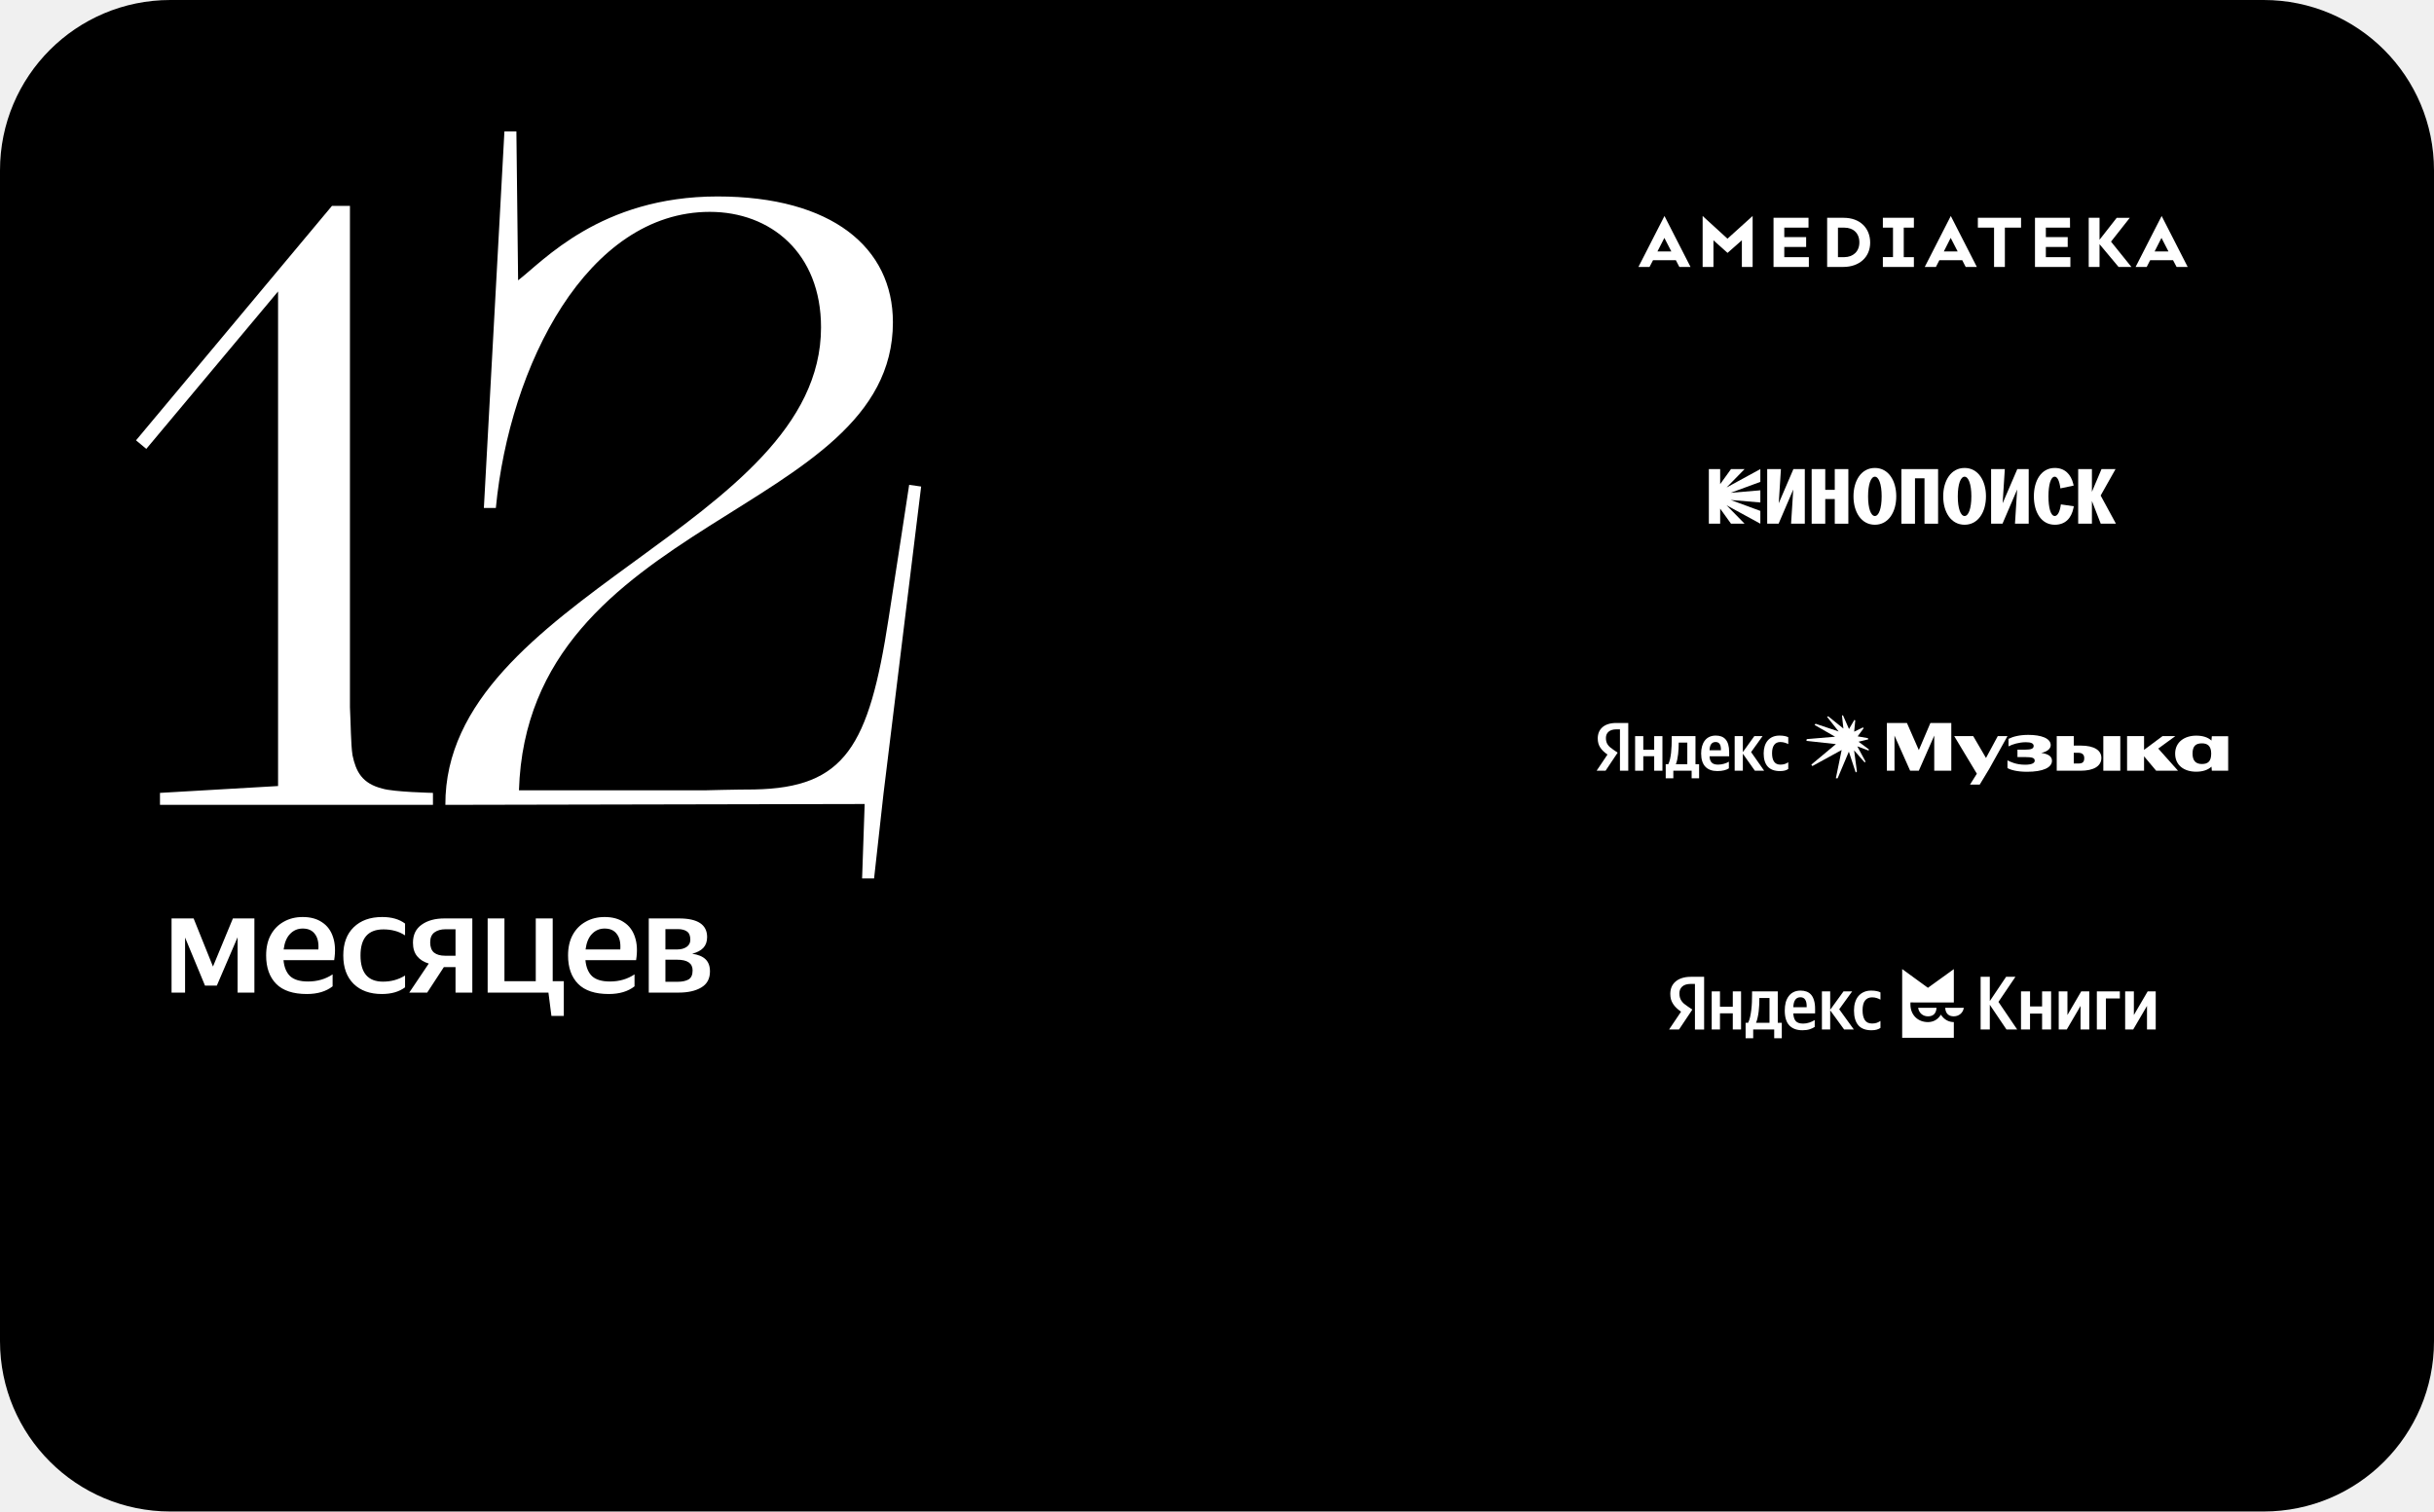
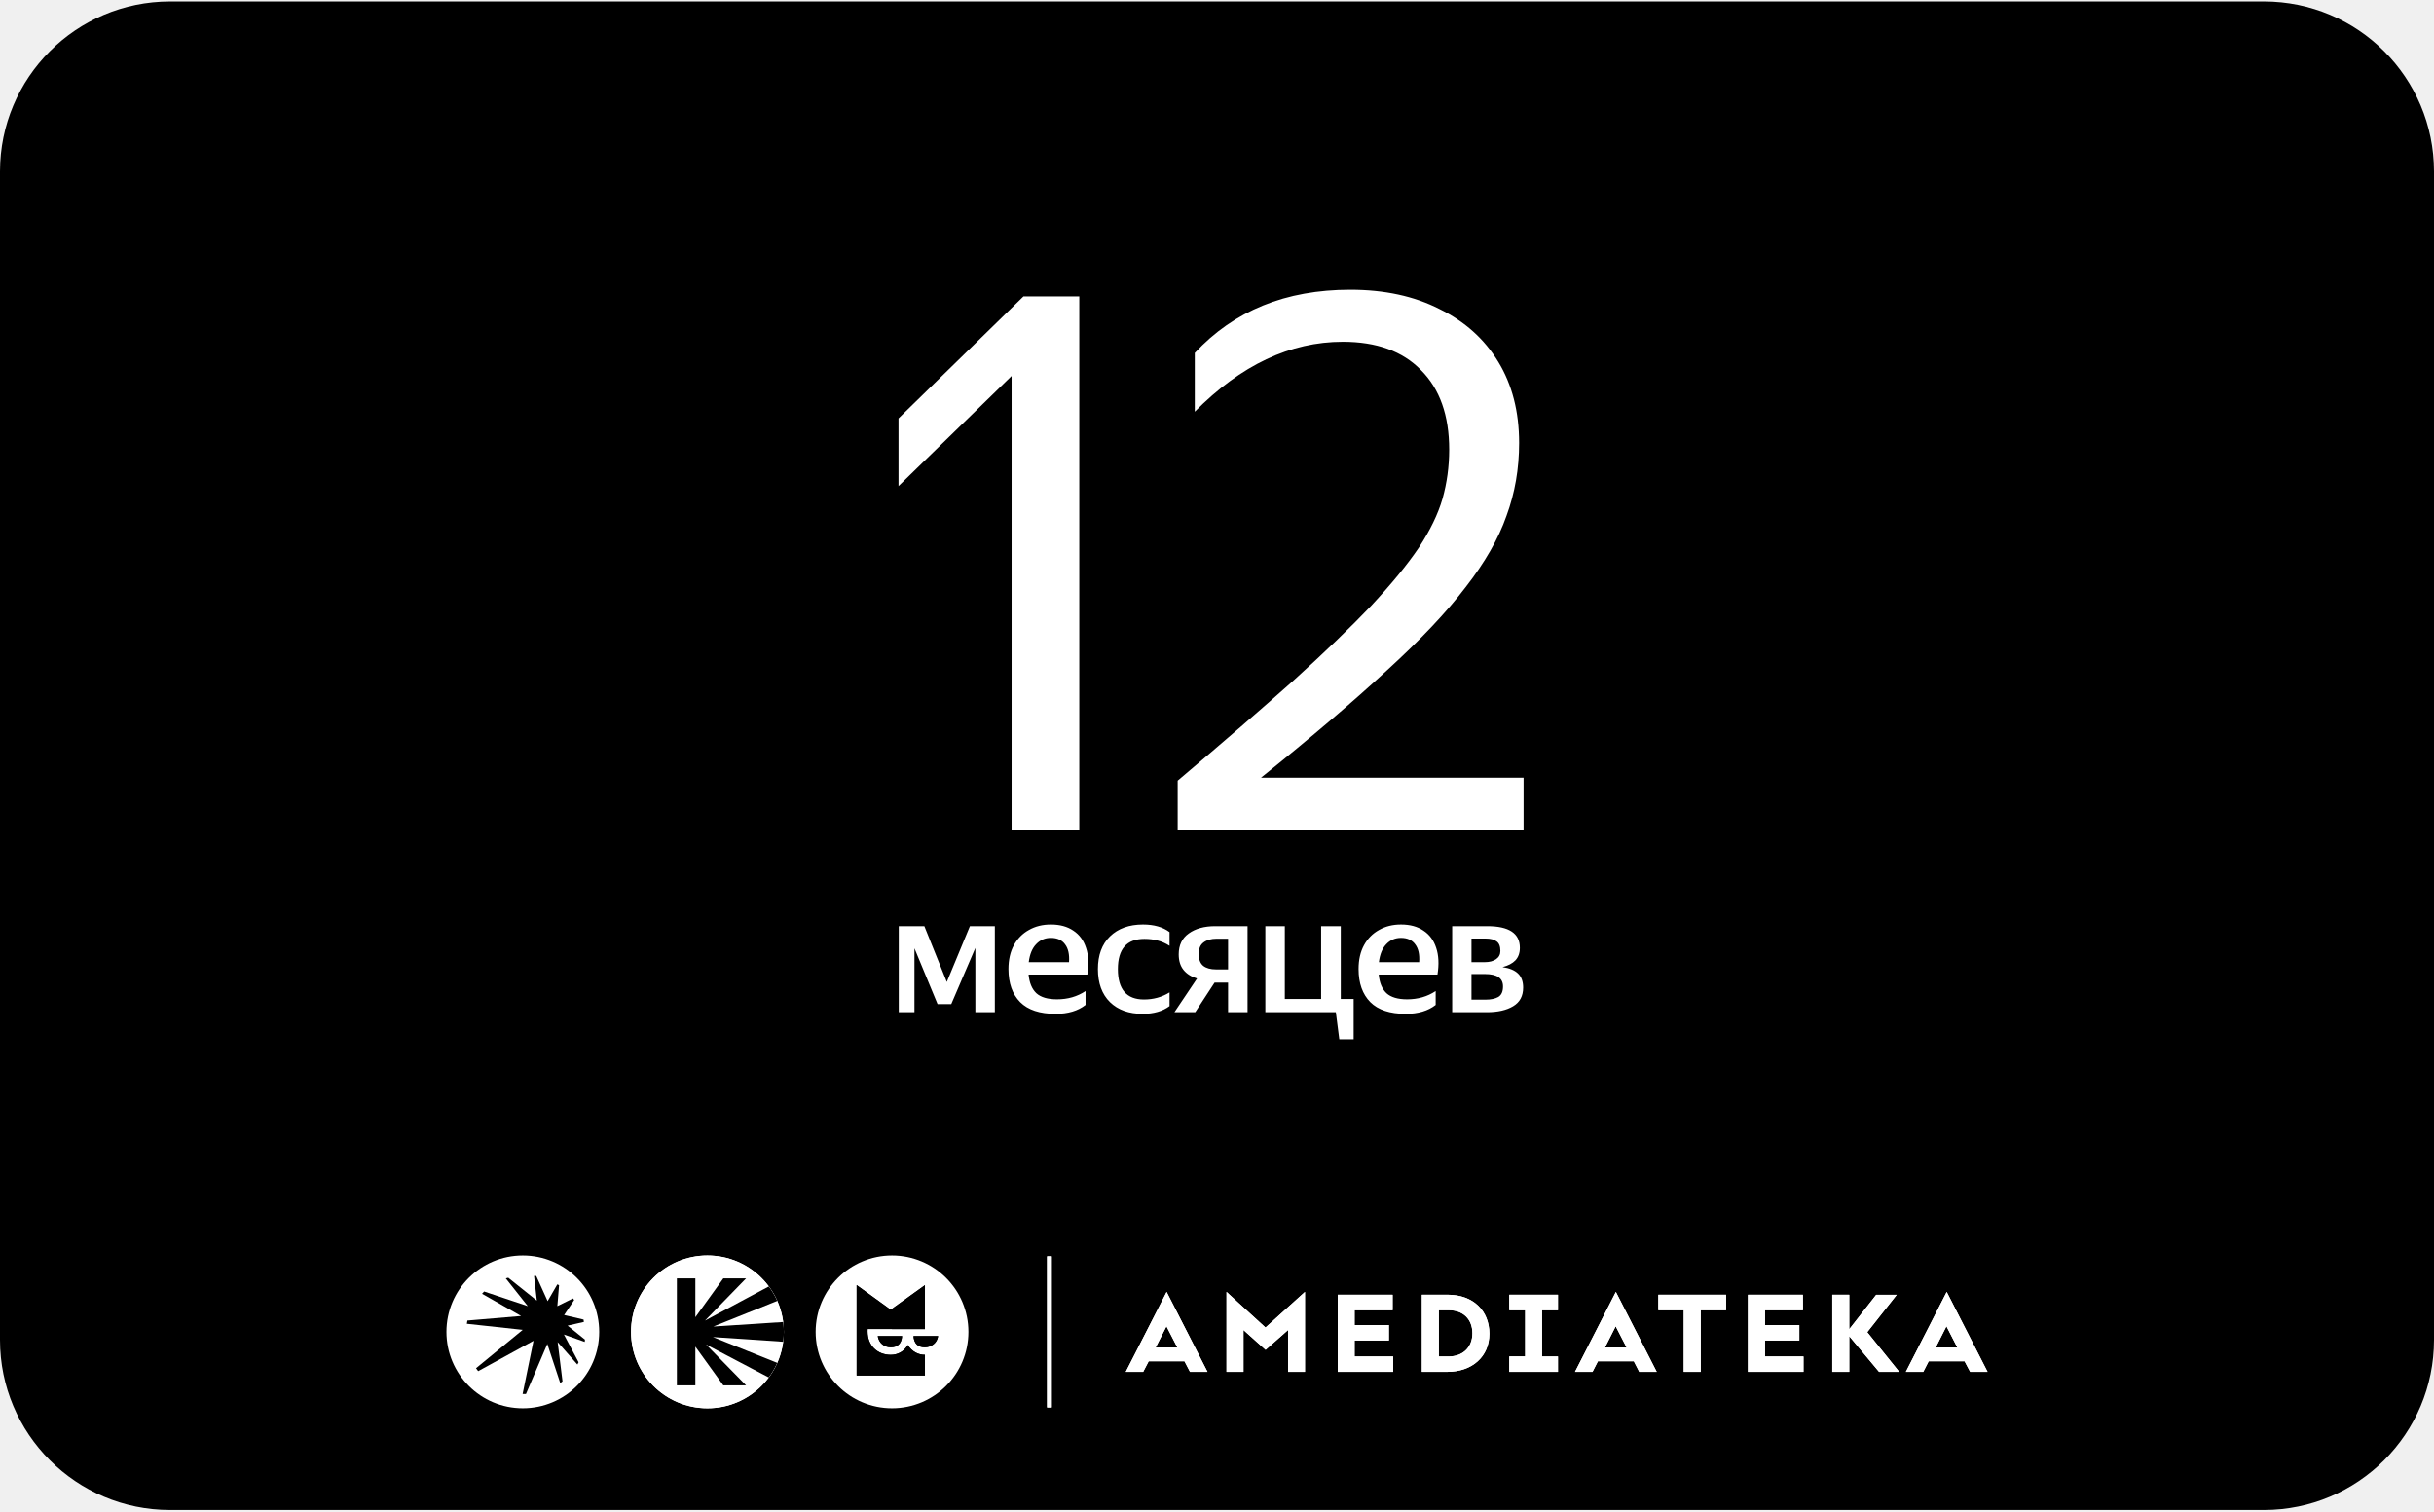
- <svg xmlns="http://www.w3.org/2000/svg" width="343" height="213" viewBox="0 0 343 213" fill="none">
-   <rect width="343" height="213" rx="24" fill="black" />
+ <svg xmlns="http://www.w3.org/2000/svg" width="343" height="213" viewBox="0 0 526 326" fill="none">
+   <rect width="526" height="326" rx="36.76" fill="black" />
  <defs>
-     <clipPath id="c-music">
-       <rect width="136.482" height="14.948" transform="translate(345.038 154.282)" />
+     <clipPath id="clip1_972_6262">
+       <rect width="320" height="385" fill="white" transform="translate(-5 -55)" />
    </clipPath>
-   </defs>
-   <g transform="translate(0 0.21) scale(0.652091)">
-     <g>
+     <clipPath id="clip2_972_6262">
+       <rect x="96.477" y="271" width="33.016" height="33.016" rx="16.508" fill="white" />
+     </clipPath>
+     <clipPath id="clip3_972_6262">
+       <rect x="136.371" y="271" width="33.016" height="33.016" rx="16.508" fill="white" />
+     </clipPath>
+     <clipPath id="clip4_972_6262">
+       <rect x="136.371" y="271" width="33.016" height="33.016" rx="16.508" fill="white" />
+     </clipPath>
+     <clipPath id="clip5_972_6262">
+       <rect x="176.266" y="271" width="33.016" height="33.016" rx="16.508" fill="white" />
+     </clipPath>
+     <mask id="m-services" maskUnits="userSpaceOnUse" x="90" y="265" width="350" height="45">
      <g>
-         <path d="M37.074 198.157H41.842L46.025 208.555L50.332 198.157H54.977V214.184H51.347V202.218L46.856 212.677H44.303L39.996 202.279V214.184H37.074V198.157ZM66.311 214.491C63.358 214.491 61.153 213.763 59.697 212.307C58.241 210.831 57.513 208.78 57.513 206.155C57.513 204.412 57.851 202.925 58.528 201.695C59.205 200.464 60.138 199.521 61.327 198.865C62.517 198.188 63.88 197.85 65.418 197.85C67.1 197.85 68.495 198.229 69.602 198.988C70.73 199.726 71.519 200.793 71.971 202.187C72.442 203.582 72.524 205.243 72.217 207.17H61.266C61.409 208.708 61.891 209.867 62.712 210.646C63.552 211.405 64.834 211.784 66.557 211.784C68.566 211.784 70.34 211.272 71.878 210.246V212.83C70.463 213.938 68.607 214.491 66.311 214.491ZM65.418 200.341C64.332 200.341 63.419 200.731 62.681 201.51C61.943 202.269 61.481 203.387 61.297 204.863H68.802C68.905 203.428 68.659 202.32 68.064 201.541C67.49 200.741 66.608 200.341 65.418 200.341ZM82.521 214.491C79.958 214.491 77.928 213.763 76.431 212.307C74.934 210.831 74.185 208.78 74.185 206.155C74.185 203.551 74.934 201.521 76.431 200.065C77.948 198.588 79.999 197.85 82.583 197.85C84.634 197.85 86.284 198.321 87.535 199.265V201.818C86.797 201.346 86.059 201.018 85.321 200.834C84.582 200.628 83.762 200.526 82.86 200.526C79.558 200.526 77.907 202.402 77.907 206.155C77.907 209.929 79.527 211.815 82.767 211.815C84.531 211.815 86.121 211.374 87.535 210.493V213.046C86.243 214.01 84.572 214.491 82.521 214.491ZM88.443 214.184L92.658 207.909C91.571 207.58 90.73 207.047 90.135 206.309C89.541 205.571 89.243 204.607 89.243 203.417C89.243 201.695 89.869 200.393 91.12 199.511C92.371 198.609 94.011 198.157 96.041 198.157H102.071V214.184H98.441V208.678H95.918L92.319 214.184H88.443ZM96.287 200.495C95.303 200.495 94.503 200.721 93.888 201.172C93.273 201.623 92.965 202.341 92.965 203.325C92.965 204.33 93.242 205.068 93.796 205.54C94.37 205.991 95.17 206.217 96.195 206.217H98.441V200.495H96.287ZM105.385 214.184V198.157H109.015V211.723H115.782V198.157H119.443V211.723H121.842V219.229H119.166L118.52 214.184H105.385ZM131.558 214.491C128.605 214.491 126.4 213.763 124.944 212.307C123.488 210.831 122.76 208.78 122.76 206.155C122.76 204.412 123.098 202.925 123.775 201.695C124.452 200.464 125.385 199.521 126.574 198.865C127.764 198.188 129.128 197.85 130.666 197.85C132.347 197.85 133.742 198.229 134.849 198.988C135.977 199.726 136.766 200.793 137.218 202.187C137.689 203.582 137.771 205.243 137.464 207.17H126.513C126.656 208.708 127.138 209.867 127.959 210.646C128.799 211.405 130.081 211.784 131.804 211.784C133.813 211.784 135.587 211.272 137.125 210.246V212.83C135.71 213.938 133.854 214.491 131.558 214.491ZM130.666 200.341C129.579 200.341 128.666 200.731 127.928 201.51C127.19 202.269 126.728 203.387 126.544 204.863H134.049C134.152 203.428 133.906 202.32 133.311 201.541C132.737 200.741 131.855 200.341 130.666 200.341ZM146.661 214.184H140.201V198.157H146.753C150.793 198.157 152.813 199.501 152.813 202.187C152.813 203.151 152.536 203.93 151.983 204.525C151.429 205.099 150.629 205.519 149.583 205.786C150.875 205.971 151.839 206.371 152.475 206.986C153.111 207.601 153.428 208.473 153.428 209.6C153.428 211.18 152.803 212.338 151.552 213.076C150.322 213.815 148.691 214.184 146.661 214.184ZM146.476 200.464H143.8V204.863H146.292C147.153 204.863 147.85 204.679 148.384 204.31C148.917 203.94 149.183 203.428 149.183 202.771C149.183 201.91 148.948 201.315 148.476 200.987C148.004 200.639 147.338 200.464 146.476 200.464ZM146.323 207.078H143.8V211.846H146.415C147.399 211.846 148.189 211.682 148.784 211.354C149.378 211.005 149.676 210.349 149.676 209.385C149.676 207.847 148.558 207.078 146.323 207.078Z" fill="white" />
        <g>
          <g>
-             <g>
-               <path fill-rule="evenodd" clip-rule="evenodd" d="M357.231 55.908H362.161L362.92 57.365H365.331L359.702 46.352L354.074 57.365H356.472L357.231 55.908ZM361.183 54.012H358.185L359.678 51.088L361.183 54.012ZM370.286 51.602L373.333 54.33L376.428 51.602V57.365H378.753V46.352L373.32 51.259L367.949 46.352V57.365H370.286V51.602ZM390.818 48.873H385.594V50.917H390.317V53.046H385.594V55.248H390.904V57.365H383.269V46.744H390.83V48.873H390.818ZM398.331 57.365C401.831 57.365 404.155 55.224 404.155 52.116C404.155 48.983 401.965 46.744 398.429 46.744H394.856V57.365H398.331ZM398.576 48.873C400.485 48.873 401.818 50.048 401.818 52.054C401.818 54.061 400.436 55.236 398.564 55.248H397.193V48.873H398.576ZM406.897 46.744H413.602V48.873H411.412V55.248H413.602V57.365H406.897V55.236H409.087V48.873H406.897V46.744ZM418.36 57.365L419.107 55.908H424.05L424.796 57.365H427.207L421.578 46.352L415.95 57.365H418.36ZM423.059 54.012H420.073L421.554 51.088L423.059 54.012ZM427.426 46.744H436.762V48.873H433.263V57.365H430.926V48.873H427.426V46.744ZM442.12 48.873H447.345L447.332 46.744H439.771V57.365H447.418V55.248H442.12V53.046H446.843V50.917H442.12V48.873ZM453.72 52.446V57.365H451.383V46.744H453.72V51.492L457.427 46.756H460.253L456.203 51.895L460.608 57.365H457.831L453.72 52.446ZM464.66 55.908H469.603L470.374 57.365H472.772L467.144 46.352L461.515 57.365H463.914L464.66 55.908ZM468.612 54.012H465.627L467.107 51.088L468.612 54.012Z" fill="white" />
-             </g>
-           </g>
-           <g>
-             <g>
+             <g clip-path="url(#clip2_972_6262)">
              <g>
-                 <path d="M369.292 101.05H371.737V104.303L374.081 101.05H377.015L373.12 105.029L380.42 101.05V103.815L374.013 106.175L380.42 105.636V108.266L374.013 107.727L380.42 110.087V112.852L373.12 108.873L377.015 112.852H374.081L371.737 109.598V112.852H369.292V101.05Z" fill="white" />
-                 <path d="M381.9 101.05H384.868L384.396 108.436L387.565 101.05H390.028V112.852H387.06L387.533 105.466L384.363 112.852H381.9V101.05Z" fill="white" />
-                 <path d="M391.51 101.05H394.445V105.536H396.503V101.05H399.438V112.852H396.503V107.524H394.445V112.852H391.51V101.05Z" fill="white" />
-                 <path d="M400.549 106.942C400.549 103.57 402.218 100.805 405.169 100.805C408.12 100.805 409.79 103.57 409.79 106.942C409.79 110.314 408.12 113.079 405.169 113.079C402.218 113.079 400.549 110.314 400.549 106.942ZM405.169 111.191C406.013 111.191 406.636 109.589 406.636 106.942C406.636 104.296 406.013 102.694 405.169 102.694C404.325 102.694 403.702 104.296 403.702 106.942C403.702 109.589 404.325 111.191 405.169 111.191Z" fill="white" />
-                 <path d="M410.905 101.05H418.83V112.852H415.896V103.041H413.838V112.854H410.903V101.05H410.905Z" fill="white" />
-                 <path d="M419.937 106.942C419.937 103.57 421.606 100.805 424.557 100.805C427.508 100.805 429.178 103.57 429.178 106.942C429.178 110.314 427.508 113.079 424.557 113.079C421.606 113.079 419.937 110.314 419.937 106.942ZM424.555 111.191C425.399 111.191 426.022 109.589 426.022 106.942C426.022 104.296 425.399 102.694 424.555 102.694C423.711 102.694 423.088 104.296 423.088 106.942C423.088 109.589 423.713 111.191 424.555 111.191Z" fill="white" />
-                 <path d="M430.286 101.05H433.253L432.781 108.436L435.951 101.05H438.414V112.852H435.446L435.918 105.466L432.749 112.852H430.286V101.05Z" fill="white" />
-                 <path d="M445.364 108.679L448.163 109.084L448.08 109.489C447.624 111.681 446.326 113.079 444.05 113.079C441.099 113.079 439.531 110.314 439.531 106.942C439.531 103.57 441.099 100.805 444.05 100.805C446.242 100.805 447.556 102.205 448.045 104.261L448.129 104.615L445.261 105.222C445.059 103.587 444.603 102.692 444.048 102.692C443.155 102.692 442.682 104.496 442.682 106.94C442.682 109.384 443.155 111.189 444.048 111.189C444.671 111.191 445.161 110.23 445.364 108.679Z" fill="white" />
-                 <path d="M449.107 101.05H452.074V105.957L454.148 101.05H457.183L453.963 106.766L457.267 112.852H453.979L452.074 107.945V112.852H449.107V101.05Z" fill="white" />
+                 <path d="M112.985 304.016C122.102 304.016 129.493 296.625 129.493 287.508C129.493 278.391 122.102 271 112.985 271C103.868 271 96.477 278.391 96.477 287.508C96.477 296.625 103.868 304.016 112.985 304.016Z" fill="white" />
+                 <g>
+                   <path d="M126.178 285.36L126.108 284.846L121.912 283.862L124.08 280.63L123.823 280.28L120.443 281.941L120.817 277.422L120.443 277.236L118.345 280.864L115.875 275.409H115.41L116.014 280.748L109.837 275.807L109.302 275.948L114.057 281.941L104.617 278.781L104.174 279.273L112.611 284.072L101.004 285.056L100.887 285.758L112.961 287.07L102.869 295.36L103.335 295.992L115.292 289.435L112.938 300.933H113.66L118.276 290.115L121.073 298.568L121.562 298.193L120.513 289.717L124.778 294.563L125.036 294.072L121.866 288.077L126.364 289.67L126.411 289.177L122.659 286.157L126.178 285.36Z" fill="black" />
+                 </g>
              </g>
            </g>
          </g>
          <g>
-             <g clip-path="url(#c-music)">
-               <path d="M403.732 159.461L403.674 159.198L401.45 158.807L402.746 157.05L402.596 156.878L400.694 157.797L400.935 155.362L400.74 155.247L399.582 157.223L398.288 154.282H398.058L398.368 157.119L395.101 154.489L394.827 154.57L397.337 157.751L392.362 156.086L392.133 156.338L396.579 158.887L390.448 159.405L390.38 159.784L396.751 160.484L391.433 164.917L391.663 165.227L397.989 161.759L396.74 167.868H397.118L399.548 162.115L401.026 166.616L401.291 166.41L400.683 161.839L402.987 164.469L403.135 164.228L401.37 160.966L403.834 161.885L403.858 161.61L401.645 159.967L403.732 159.461Z" fill="white" />
+             <g clip-path="url(#clip3_972_6262)">
              <g>
-                 <path d="M357.48 161.711H355.124V158.761H353.357V166.235H355.124V163.103H357.48V166.235H359.26V158.761H357.48V161.711Z" fill="white" />
-                 <path d="M345.28 159.26C345.28 160.833 346.035 161.779 347.38 162.744L345.038 166.235H346.97L349.583 162.331L348.677 161.711C347.574 160.97 347.047 160.38 347.047 159.154C347.047 158.049 347.817 157.293 349.296 157.293H350.081V166.235H351.878V155.916H349.282C346.653 155.916 345.28 157.263 345.28 159.26Z" fill="white" />
-                 <path d="M384.746 160.032C385.426 160.032 386.09 160.274 386.453 160.485V159.002C386.076 158.79 385.427 158.639 384.566 158.639C382.301 158.639 381.139 160.243 381.139 162.498C381.139 164.949 382.271 166.31 384.641 166.31C385.442 166.31 386.015 166.174 386.453 165.857V164.404C386.001 164.722 385.472 164.919 384.731 164.919C383.478 164.919 382.95 163.966 382.95 162.453C382.95 160.849 383.599 160.032 384.746 160.032Z" fill="white" />
-                 <path d="M366.403 158.761H361.269V159.396C361.269 161.227 361.149 163.573 360.53 164.828H359.971V167.869H361.616V166.236H365.572V167.869H367.187V164.828H366.402V158.761H366.403ZM364.636 164.828H362.16C362.643 163.693 362.779 161.666 362.779 160.365V160.152H364.636V164.827V164.828Z" fill="white" />
-                 <path d="M370.781 158.639C368.652 158.639 367.626 160.273 367.626 162.513C367.626 165.069 368.894 166.31 371.143 166.31C372.276 166.31 373.106 166.068 373.619 165.72V164.282C373.076 164.63 372.155 164.918 371.294 164.918C369.998 164.918 369.504 164.326 369.443 163.117H373.68V162.194C373.68 159.608 372.547 158.639 370.781 158.639V158.639ZM371.899 161.816H369.441C369.483 160.644 369.906 160.031 370.751 160.031C371.642 160.031 371.899 160.742 371.899 161.665V161.815V161.816Z" fill="white" />
-                 <path d="M380.897 158.761H379.115L376.639 162.21V158.761H374.872V166.235H376.639V162.558L379.236 166.235H381.244L378.421 162.21L380.897 158.761Z" fill="white" />
-               </g>
-               <g>
-                 <path d="M441.123 162.386C442.506 162.108 443.17 161.426 443.17 160.712C443.17 159.215 441.086 158.489 438.338 158.489C436.451 158.489 435.032 158.852 434.05 159.351V160.97C434.911 160.516 436.33 160.077 437.81 160.077C438.866 160.077 439.485 160.304 439.485 160.879C439.485 161.454 438.956 161.681 437.703 161.681H435.982V163.285H437.688C439.304 163.285 439.712 163.512 439.712 164.087C439.712 164.572 439.093 164.935 437.643 164.935C435.666 164.935 434.518 164.329 433.824 163.997V165.661C434.428 166.023 435.832 166.463 438.051 166.463C441.524 166.463 443.442 165.555 443.442 164.072C443.442 163.124 442.608 162.599 441.123 162.387V162.386Z" fill="white" />
-                 <path d="M414.67 161.78L412.097 155.916H407.764V166.235H409.41V158.645L412.792 166.235H414.664L418.001 158.643V166.235H421.685V155.916H417.171L414.67 161.78Z" fill="white" />
-                 <path d="M431.725 158.761L429.183 163.482L426.426 158.761H422.319L427.208 166.881L425.731 169.23H427.83L429.898 165.81L433.824 158.761H431.725Z" fill="white" />
-                 <path d="M458.208 158.761H454.539V166.235H458.208V158.761Z" fill="white" />
-                 <path d="M449.662 160.803H448.153V158.76H444.469V166.235H449.647C452.41 166.235 454.117 165.266 454.117 163.466C454.117 161.847 452.607 160.803 449.662 160.803ZM449.149 164.676H448.153V162.361H449.149C449.949 162.361 450.417 162.739 450.417 163.511C450.417 164.404 450.01 164.676 449.149 164.676Z" fill="white" />
-                 <path d="M477.987 158.776L477.905 159.716C477.157 159.022 476.043 158.655 474.62 158.655C472.113 158.655 470.06 160.017 470.06 162.544C470.06 165.071 472.007 166.448 474.605 166.448C476.002 166.448 477.143 166.075 477.912 165.353L477.987 166.237H481.52V158.776H477.987ZM475.843 164.783C474.59 164.783 473.819 164.15 473.819 162.529C473.819 160.808 474.62 160.32 475.843 160.32C476.96 160.32 477.851 160.792 477.851 162.529C477.851 164.266 477.097 164.783 475.843 164.783Z" fill="white" />
-                 <path d="M470.09 158.761H467.327L463.341 161.726V158.761H459.672V166.235H463.341V163.118L465.954 166.235H470.679L466.409 161.447L470.09 158.761Z" fill="white" />
+                 <g clip-path="url(#clip4_972_6262)">
+                   <rect x="136.371" y="271" width="33.016" height="33.016" rx="16.508" fill="white" />
+                   <circle cx="152.879" cy="287.508" r="16.508" fill="white" />
+                   <path d="M169.387 275.952L152.357 285.068L161.232 275.952H156.312L150.27 284.339V275.952H146.275V299.064H150.27V290.691L156.312 299.064H161.232L152.587 290.235L169.387 299.064V294.772L154.065 288.625L169.387 289.654V285.362L154.162 286.352L169.387 280.245V275.952Z" fill="black" />
+                 </g>
              </g>
            </g>
          </g>
          <g>
-             <g>
-               <path d="M385.055 224.045H383.415V222.16H378.875V224.045H377.235V220.717H377.776C377.951 220.368 378.094 219.953 378.203 219.471C378.312 218.98 378.4 218.46 378.466 217.914C378.533 217.368 378.576 216.81 378.597 216.243C378.618 215.676 378.63 215.135 378.63 214.62V213.915H384.186V220.717H385.055V224.045ZM366.286 212.308H365.4C364.582 212.308 363.965 212.493 363.549 212.866C363.134 213.238 362.927 213.73 362.927 214.342C362.927 214.691 362.965 214.997 363.041 215.26C363.117 215.512 363.226 215.747 363.369 215.965C363.521 216.184 363.708 216.393 363.927 216.587C364.157 216.772 364.423 216.969 364.729 217.178L365.728 217.85L362.842 222.16H360.696L363.286 218.308C362.913 218.044 362.581 217.779 362.287 217.506C362.002 217.233 361.762 216.943 361.565 216.637C361.368 216.331 361.216 216.003 361.107 215.654C361.01 215.294 360.96 214.895 360.96 214.458C360.96 213.912 361.052 213.414 361.237 212.968C361.434 212.51 361.719 212.12 362.09 211.805C362.462 211.477 362.92 211.226 363.466 211.05C364.024 210.865 364.662 210.772 365.384 210.772H368.27V222.165H366.286V212.308ZM387.547 218.683C387.58 219.426 387.754 219.979 388.072 220.34C388.39 220.7 388.924 220.881 389.679 220.881C390.137 220.881 390.59 220.805 391.039 220.651C391.497 220.487 391.874 220.306 392.171 220.109V221.6C391.886 221.797 391.525 221.965 391.088 222.108C390.652 222.25 390.127 222.321 389.515 222.321C388.29 222.321 387.345 221.973 386.679 221.272C386.023 220.572 385.696 219.502 385.696 218.059C385.696 217.437 385.762 216.862 385.893 216.338C386.035 215.813 386.249 215.36 386.531 214.978C386.816 214.584 387.17 214.285 387.597 214.076C388.034 213.858 388.542 213.749 389.121 213.749C389.591 213.749 390.018 213.82 390.4 213.962C390.794 214.105 391.126 214.335 391.399 214.65C391.672 214.968 391.881 215.377 392.021 215.88C392.175 216.371 392.251 216.979 392.251 217.7V218.683H387.547ZM376.252 213.915V222.16H374.465V218.669H371.695V222.16H369.908V213.915H371.695V217.226H374.465V213.915H376.252ZM395.513 218.011V222.158H393.725V213.915H395.513V217.897L398.399 213.915H400.267L397.464 217.783L400.627 222.16H398.529L395.513 218.014V218.011ZM404.446 222.324C403.157 222.324 402.201 221.958 401.577 221.225C400.964 220.494 400.658 219.433 400.658 218.044C400.658 217.423 400.734 216.848 400.888 216.324C401.052 215.787 401.287 215.334 401.593 214.964C401.911 214.582 402.298 214.287 402.756 214.078C403.214 213.86 403.751 213.751 404.363 213.751C404.833 213.751 405.237 213.789 405.576 213.865C405.915 213.931 406.181 214.024 406.378 214.143V215.716C406.193 215.595 405.937 215.481 405.607 215.372C405.279 215.263 404.935 215.208 404.574 215.208C403.907 215.208 403.395 215.443 403.034 215.913C402.685 216.371 402.51 217.067 402.51 217.995C402.51 218.923 402.669 219.58 402.984 220.093C403.3 220.605 403.827 220.864 404.558 220.864C404.952 220.864 405.291 220.814 405.574 220.717C405.868 220.608 406.136 220.47 406.376 220.306V221.814C406.146 221.977 405.873 222.103 405.557 222.191C405.251 222.279 404.878 222.321 404.442 222.321L404.446 222.324ZM382.399 215.355H380.204V215.699C380.204 216.06 380.192 216.464 380.171 216.912C380.149 217.361 380.111 217.814 380.057 218.272C380.002 218.73 379.926 219.174 379.826 219.599C379.739 220.026 379.625 220.397 379.482 220.715H382.399V215.355ZM389.088 215.192C388.584 215.192 388.207 215.377 387.955 215.749C387.704 216.11 387.569 216.639 387.545 217.34H390.431V217.126C390.431 216.853 390.41 216.601 390.365 216.371C390.322 216.131 390.243 215.923 390.134 215.749C390.037 215.574 389.899 215.438 389.724 215.339C389.56 215.241 389.346 215.192 389.085 215.192H389.088ZM419.43 218.951C418.765 220.067 417.731 220.558 416.643 220.558C414.472 220.558 412.853 219.029 412.853 216.737V216.623C412.853 216.516 412.858 216.416 412.865 216.312L422.233 216.326V209.108L416.636 213.148L411.071 209.097V223.952H422.233V220.558C421.153 220.553 420.168 220.062 419.43 218.951ZM416.643 219.314C417.738 219.314 418.407 218.749 418.497 217.475H414.522C414.695 218.621 415.58 219.314 416.646 219.314H416.643ZM420.365 217.472H424.39C424.217 218.619 423.282 219.312 422.216 219.312C421.151 219.312 420.453 218.747 420.365 217.472ZM461.141 213.915V219.029L464.125 213.915H465.862V222.16H463.977V217.062L460.994 222.16H459.257V213.915H461.141ZM458.108 213.915V215.455H455.091V222.16H453.14V213.915H458.108ZM446.784 213.915V219.029L449.767 213.915H451.505V222.16H449.62V217.062L446.637 222.16H444.899V213.915H446.784ZM443.257 213.915V222.16H441.306V218.719H438.7V222.16H436.749V213.915H438.7V217.176H441.306V213.915H443.257ZM430.008 216.815V222.16H428.024V210.767H430.008V216.013L433.533 210.767H435.548L431.876 216.193L435.925 222.16H433.614L430.008 216.815Z" fill="white" />
+             <g clip-path="url(#clip5_972_6262)">
+               <path fill-rule="evenodd" clip-rule="evenodd" d="M192.774 304.016C201.891 304.016 209.282 296.625 209.282 287.508C209.282 278.391 201.891 271 192.774 271C183.657 271 176.266 278.391 176.266 287.508C176.266 296.625 183.657 304.016 192.774 304.016ZM196.178 290.356C195.298 291.824 193.932 292.471 192.496 292.471C189.624 292.471 187.485 290.461 187.485 287.447V287.298C187.485 287.156 187.491 287.025 187.5 286.888L199.882 286.908V277.415L192.485 282.727L185.127 277.399V296.933H199.882V292.47C198.454 292.465 197.153 291.818 196.178 290.356ZM192.496 290.833C193.943 290.833 194.828 290.09 194.945 288.414H189.689C189.919 289.923 191.09 290.833 192.496 290.833ZM202.733 288.414H197.413C197.529 290.09 198.415 290.833 199.861 290.833C201.267 290.833 202.502 289.923 202.733 288.414Z" fill="white" />
+               <g>
+                 <path d="M196.178 290.356C195.298 291.824 193.932 292.471 192.495 292.471C189.623 292.471 187.484 290.461 187.484 287.447V287.298C187.484 287.156 187.49 287.025 187.499 286.888L199.882 286.908V277.415L192.485 282.727L185.127 277.399V296.933H199.882V292.47C198.453 292.465 197.153 291.818 196.178 290.356Z" fill="black" />
+                 <path d="M192.496 290.833C193.942 290.833 194.828 290.09 194.945 288.414H189.688C189.918 289.923 191.089 290.833 192.496 290.833Z" fill="black" />
+                 <path d="M202.732 288.414H197.413C197.529 290.09 198.414 290.833 199.86 290.833C201.267 290.833 202.502 289.923 202.732 288.414Z" fill="black" />
+               </g>
            </g>
          </g>
        </g>
-         <g>
-           <path d="M186.859 173.429L96.246 173.614C96.061 128.677 177.428 113.329 177.428 70.426C177.428 54.338 166.517 45.462 153.388 45.462C126.944 45.462 110.116 78.563 107.157 109.445H104.568L109.006 28.079H111.595L111.965 60.255C117.328 56.187 129.718 42.133 155.052 42.133C179.832 42.133 192.962 53.228 192.962 69.317C192.962 111.11 113.999 111.294 112.15 170.47H152.278C152.278 170.47 159.12 170.285 163.004 170.285C182.606 169.915 187.784 161.039 192.037 133.3C193.516 123.869 196.475 104.452 196.475 104.452L199.064 104.822L190.927 171.21L188.893 189.517H186.304L186.859 173.429Z" fill="white" />
-           <path d="M29.395 94.836L71.742 44.167H75.626V152.532C75.81 156.046 75.81 160.484 76.18 162.888C76.92 166.402 78.214 168.991 82.653 170.1C85.057 170.84 93.563 171.025 93.563 171.025V173.614H34.572V171.025L60.092 169.545V62.659L31.614 96.685L29.395 94.836Z" fill="white" />
-         </g>
+         <line x1="226.783" y1="271.181" x2="226.783" y2="303.836" stroke="white" />
+         <path d="M260.945 296.147H257.163L255.973 293.862H248.236L247.046 296.147H243.283L252.114 278.869L260.945 296.147ZM282.006 296.147H278.358V287.105L273.502 291.386L268.722 287.105V296.147H265.055V278.869L273.482 286.567L282.006 278.869V296.147ZM300.954 282.824H292.737V286.03H300.147V289.371H292.737V292.826H301.069V296.147H289.09V279.483H300.954V282.824ZM312.876 279.483C318.424 279.483 321.86 282.997 321.86 287.912C321.86 292.788 318.213 296.147 312.723 296.147H307.271V279.483H312.876ZM336.681 282.824H333.245V292.826H336.681V296.147H326.161V292.807H329.597V282.824H326.161V279.483H336.681V282.824ZM358.028 296.147H354.246L353.075 293.862H345.318L344.147 296.147H340.366L349.197 278.869L358.028 296.147ZM373.022 282.824H367.532V296.147H363.865V282.824H358.375V279.483H373.022V282.824ZM389.608 279.483L389.628 282.824H381.431V286.03H388.841V289.371H381.431V292.826H389.743V296.147H377.744V279.483H389.608ZM399.631 286.932L405.447 279.503H409.882L403.527 287.566L410.438 296.147H406.081L399.631 288.43V296.147H395.964V279.483H399.631V286.932ZM429.524 296.147H425.761L424.552 293.862H416.796L415.625 296.147H411.862L420.693 278.869L429.524 296.147ZM310.938 282.824V292.826H313.087C316.024 292.807 318.193 290.964 318.193 287.815C318.193 284.667 316.101 282.824 313.106 282.824H310.938ZM249.733 290.887H254.438L252.076 286.299L249.733 290.887ZM346.836 290.887H351.52L349.158 286.299L346.836 290.887ZM418.312 290.887H422.997L420.636 286.299L418.312 290.887Z" fill="white" />
      </g>
-     </g>
+       <line x1="226.783" y1="271.181" x2="226.783" y2="303.836" stroke="white" />
+       <path d="M260.945 296.147H257.163L255.973 293.862H248.236L247.046 296.147H243.283L252.114 278.869L260.945 296.147ZM282.006 296.147H278.358V287.105L273.502 291.386L268.722 287.105V296.147H265.055V278.869L273.482 286.567L282.006 278.869V296.147ZM300.954 282.824H292.737V286.03H300.147V289.371H292.737V292.826H301.069V296.147H289.09V279.483H300.954V282.824ZM312.876 279.483C318.424 279.483 321.86 282.997 321.86 287.912C321.86 292.788 318.213 296.147 312.723 296.147H307.271V279.483H312.876ZM336.681 282.824H333.245V292.826H336.681V296.147H326.161V292.807H329.597V282.824H326.161V279.483H336.681V282.824ZM358.028 296.147H354.246L353.075 293.862H345.318L344.147 296.147H340.366L349.197 278.869L358.028 296.147ZM373.022 282.824H367.532V296.147H363.865V282.824H358.375V279.483H373.022V282.824ZM389.608 279.483L389.628 282.824H381.431V286.03H388.841V289.371H381.431V292.826H389.743V296.147H377.744V279.483H389.608ZM399.631 286.932L405.447 279.503H409.882L403.527 287.566L410.438 296.147H406.081L399.631 288.43V296.147H395.964V279.483H399.631V286.932ZM429.524 296.147H425.761L424.552 293.862H416.796L415.625 296.147H411.862L420.693 278.869L429.524 296.147ZM310.938 282.824V292.826H313.087C316.024 292.807 318.193 290.964 318.193 287.815C318.193 284.667 316.101 282.824 313.106 282.824H310.938ZM249.733 290.887H254.438L252.076 286.299L249.733 290.887ZM346.836 290.887H351.52L349.158 286.299L346.836 290.887ZM418.312 290.887H422.997L420.636 286.299L418.312 290.887Z" fill="white" />
+     </mask>
+   </defs>
+   <g>
+     <path d="M194.229 199.833H199.758L204.61 211.89L209.604 199.833H214.99V218.418H210.781V204.541L205.573 216.67H202.612L197.618 204.613V218.418H194.229V199.833ZM228.134 218.775C224.709 218.775 222.153 217.931 220.464 216.242C218.776 214.53 217.932 212.152 217.932 209.108C217.932 207.086 218.324 205.362 219.109 203.935C219.894 202.508 220.976 201.414 222.355 200.653C223.734 199.868 225.316 199.476 227.099 199.476C229.05 199.476 230.667 199.916 231.951 200.796C233.259 201.652 234.175 202.889 234.698 204.506C235.245 206.123 235.34 208.049 234.983 210.285H222.284C222.45 212.068 223.009 213.412 223.96 214.316C224.935 215.196 226.422 215.636 228.419 215.636C230.75 215.636 232.807 215.041 234.591 213.852V216.848C232.95 218.133 230.798 218.775 228.134 218.775ZM227.099 202.365C225.839 202.365 224.781 202.817 223.925 203.721C223.068 204.601 222.533 205.897 222.319 207.609H231.023C231.142 205.945 230.857 204.66 230.167 203.757C229.501 202.829 228.479 202.365 227.099 202.365ZM246.933 218.775C243.96 218.775 241.606 217.931 239.87 216.242C238.134 214.53 237.266 212.152 237.266 209.108C237.266 206.087 238.134 203.733 239.87 202.044C241.63 200.332 244.008 199.476 247.004 199.476C249.383 199.476 251.297 200.023 252.748 201.117V204.078C251.892 203.531 251.035 203.15 250.179 202.936C249.323 202.698 248.372 202.579 247.325 202.579C243.497 202.579 241.582 204.756 241.582 209.108C241.582 213.483 243.461 215.671 247.218 215.671C249.264 215.671 251.107 215.16 252.748 214.137V217.098C251.249 218.216 249.311 218.775 246.933 218.775ZM253.801 218.418L258.688 211.141C257.427 210.76 256.452 210.142 255.763 209.286C255.073 208.43 254.728 207.312 254.728 205.933C254.728 203.935 255.453 202.425 256.904 201.402C258.355 200.356 260.257 199.833 262.612 199.833H269.603V218.418H265.394V212.033H262.469L258.295 218.418H253.801ZM262.897 202.544C261.756 202.544 260.828 202.805 260.115 203.329C259.401 203.852 259.044 204.684 259.044 205.826C259.044 206.991 259.365 207.847 260.008 208.394C260.673 208.917 261.601 209.179 262.79 209.179H265.394V202.544H262.897ZM273.447 218.418V199.833H277.656V215.564H285.504V199.833H289.749V215.564H292.532V224.268H289.428L288.679 218.418H273.447ZM303.799 218.775C300.374 218.775 297.817 217.931 296.129 216.242C294.441 214.53 293.596 212.152 293.596 209.108C293.596 207.086 293.989 205.362 294.773 203.935C295.558 202.508 296.64 201.414 298.02 200.653C299.399 199.868 300.98 199.476 302.764 199.476C304.714 199.476 306.331 199.916 307.616 200.796C308.924 201.652 309.839 202.889 310.362 204.506C310.909 206.123 311.004 208.049 310.648 210.285H297.948C298.115 212.068 298.674 213.412 299.625 214.316C300.6 215.196 302.086 215.636 304.084 215.636C306.415 215.636 308.472 215.041 310.255 213.852V216.848C308.614 218.133 306.462 218.775 303.799 218.775ZM302.764 202.365C301.504 202.365 300.445 202.817 299.589 203.721C298.733 204.601 298.198 205.897 297.984 207.609H306.688C306.807 205.945 306.522 204.66 305.832 203.757C305.166 202.829 304.143 202.365 302.764 202.365ZM321.313 218.418H313.822V199.833H321.42C326.105 199.833 328.448 201.39 328.448 204.506C328.448 205.624 328.127 206.527 327.485 207.217C326.843 207.883 325.915 208.37 324.702 208.679C326.201 208.894 327.318 209.357 328.056 210.071C328.793 210.784 329.161 211.795 329.161 213.103C329.161 214.934 328.436 216.278 326.985 217.134C325.558 217.99 323.668 218.418 321.313 218.418ZM321.099 202.508H317.996V207.609H320.885C321.884 207.609 322.693 207.395 323.311 206.967C323.929 206.539 324.239 205.945 324.239 205.184C324.239 204.185 323.965 203.495 323.418 203.115C322.871 202.71 322.098 202.508 321.099 202.508ZM320.921 210.178H317.996V215.707H321.028C322.17 215.707 323.085 215.517 323.775 215.136C324.465 214.732 324.809 213.971 324.809 212.853C324.809 211.07 323.513 210.178 320.921 210.178Z" fill="white" />
+     <path d="M233.239 179H218.61V80.936L194.174 104.729V90.1L221.182 63.735H233.239V179ZM329.254 179H254.501V168.39C264.253 160.137 272.559 152.957 279.418 146.848C286.277 140.632 291.904 135.22 296.298 130.611C300.692 125.896 304.122 121.716 306.587 118.072C309.052 114.321 310.767 110.784 311.731 107.462C312.696 104.032 313.178 100.496 313.178 96.852C313.178 89.457 311.142 83.723 307.069 79.65C303.104 75.578 297.477 73.541 290.189 73.541C278.829 73.541 268.165 78.579 258.198 88.653V75.953C266.665 66.843 277.864 62.288 291.797 62.288C299.192 62.288 305.622 63.681 311.088 66.468C316.554 69.147 320.787 72.952 323.788 77.882C326.789 82.812 328.289 88.653 328.289 95.405C328.289 100.978 327.378 106.229 325.557 111.159C323.842 116.089 320.894 121.234 316.715 126.592C312.642 131.951 306.962 137.953 299.674 144.597C292.494 151.242 283.437 158.959 272.506 167.747H329.254V179Z" fill="white" />
  </g>
+   <rect x="90" y="265" width="350" height="45" fill="white" mask="url(#m-services)" />
</svg>
